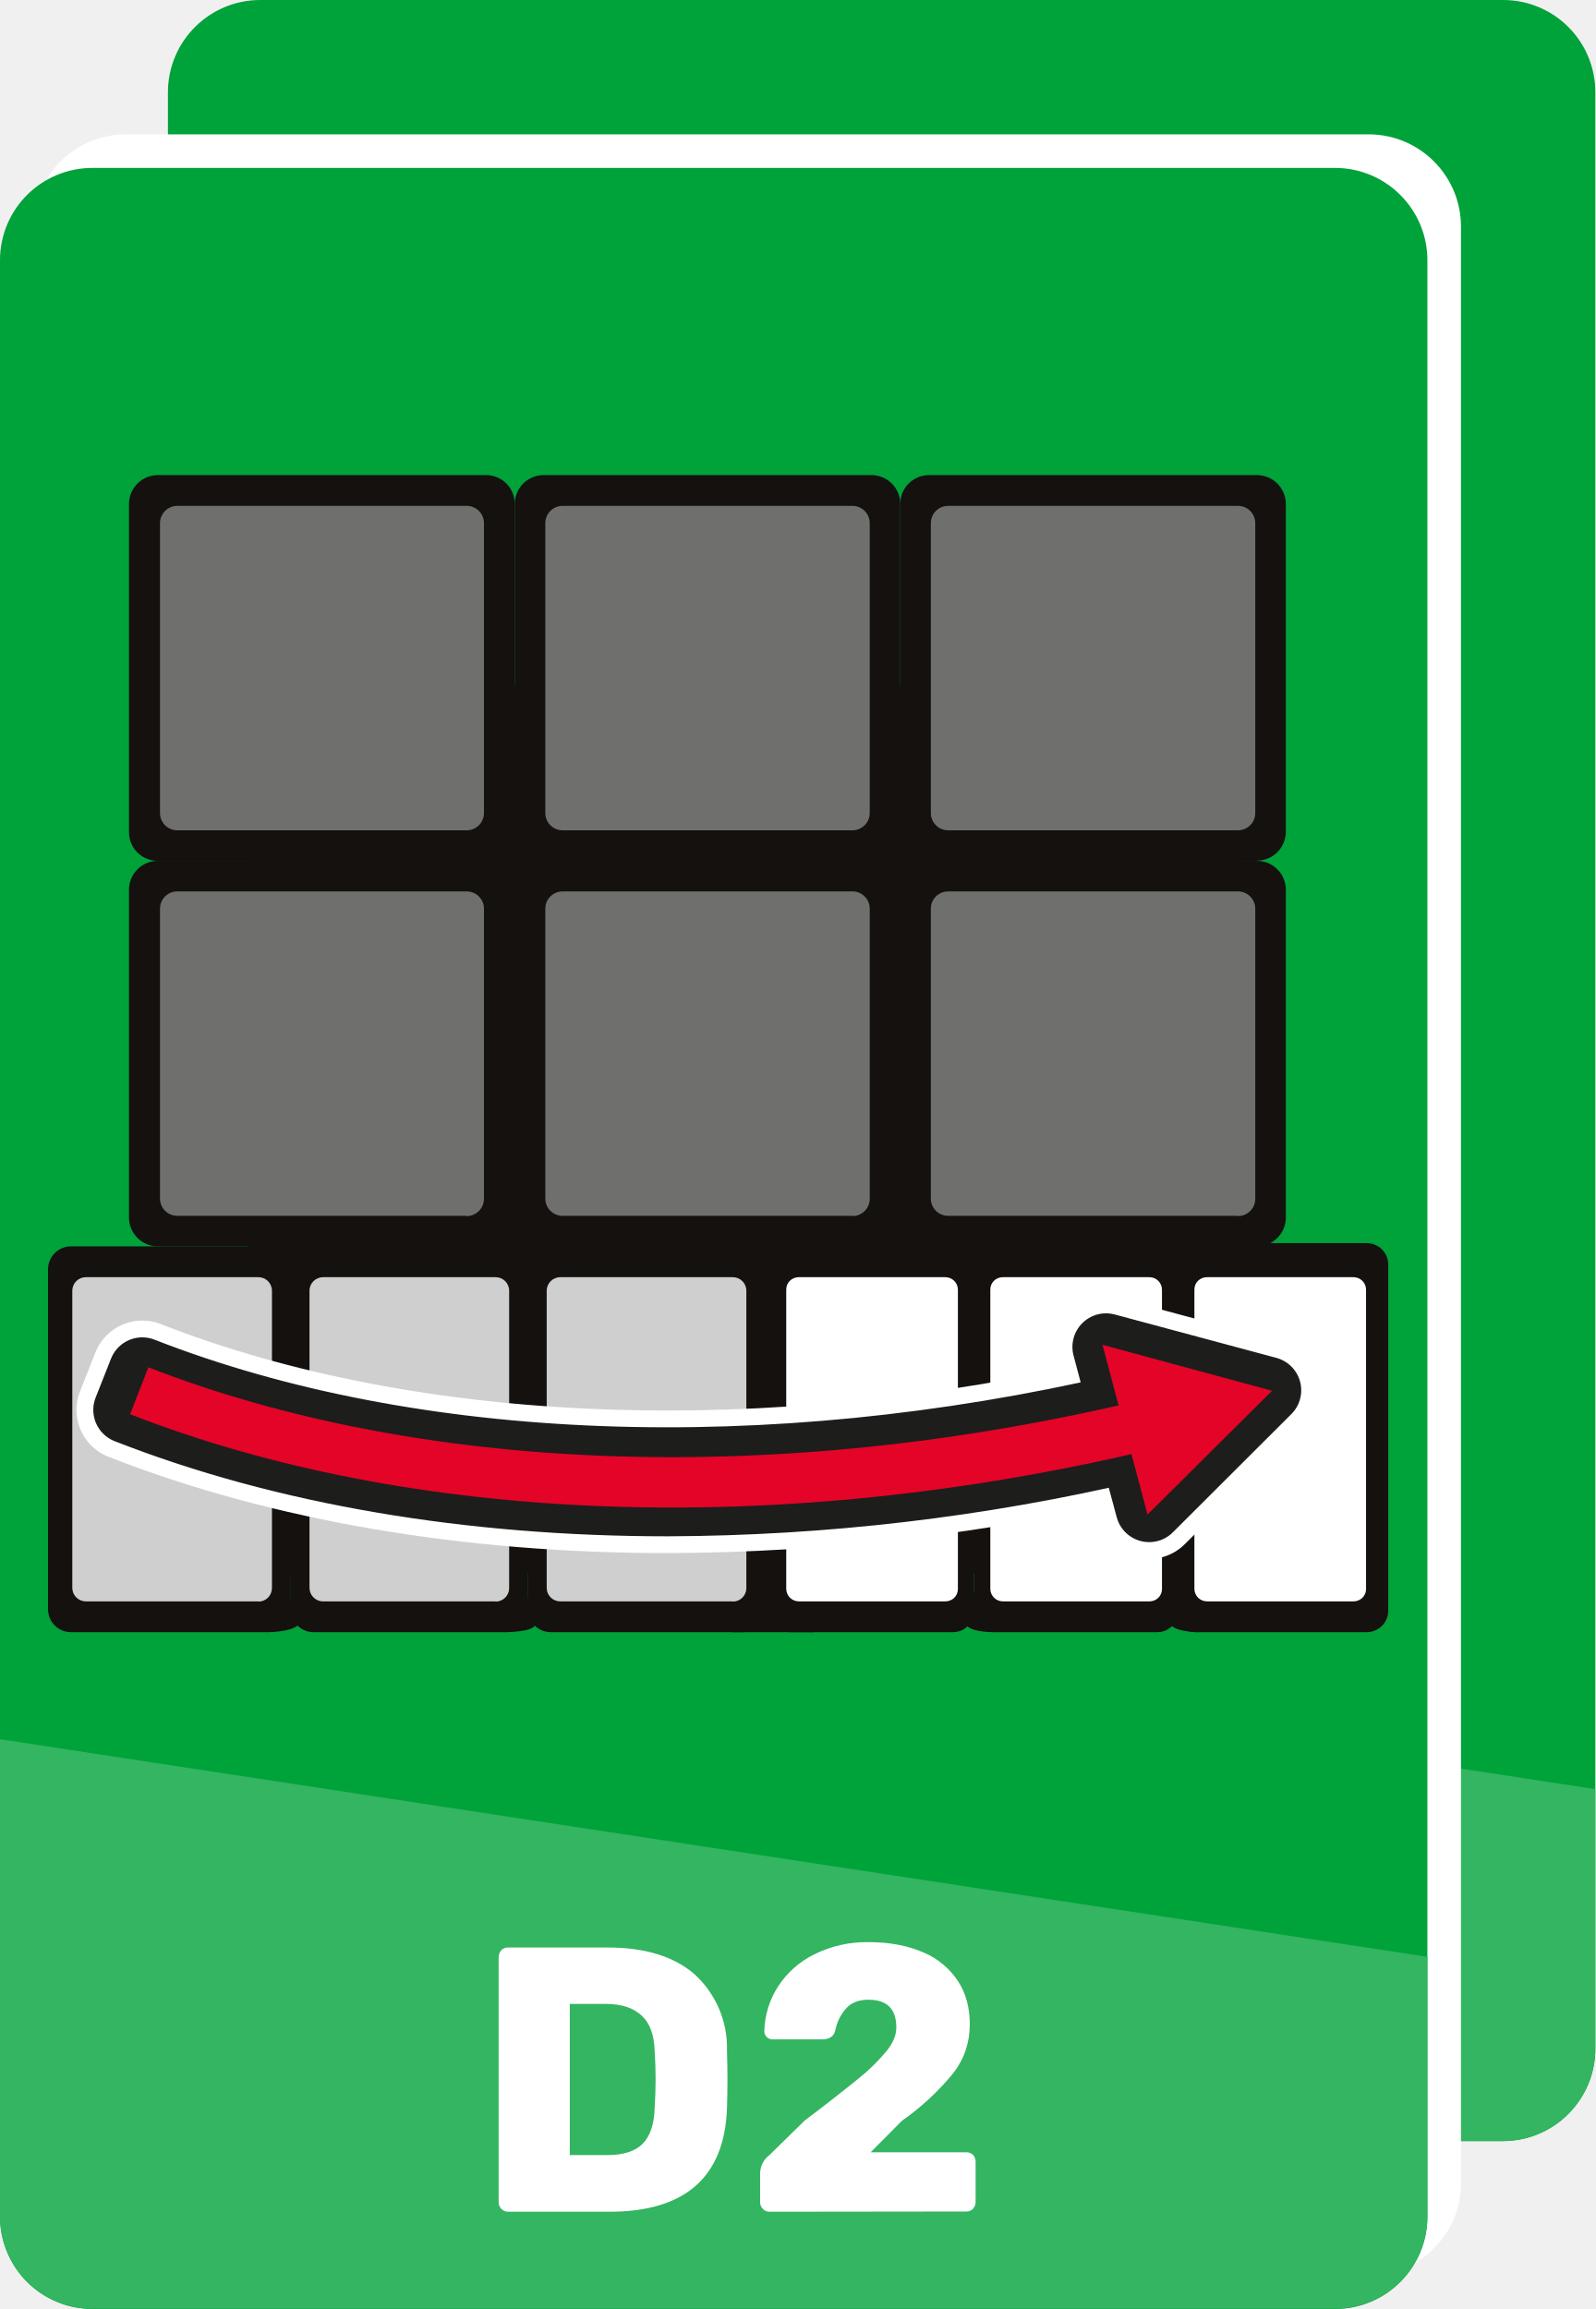
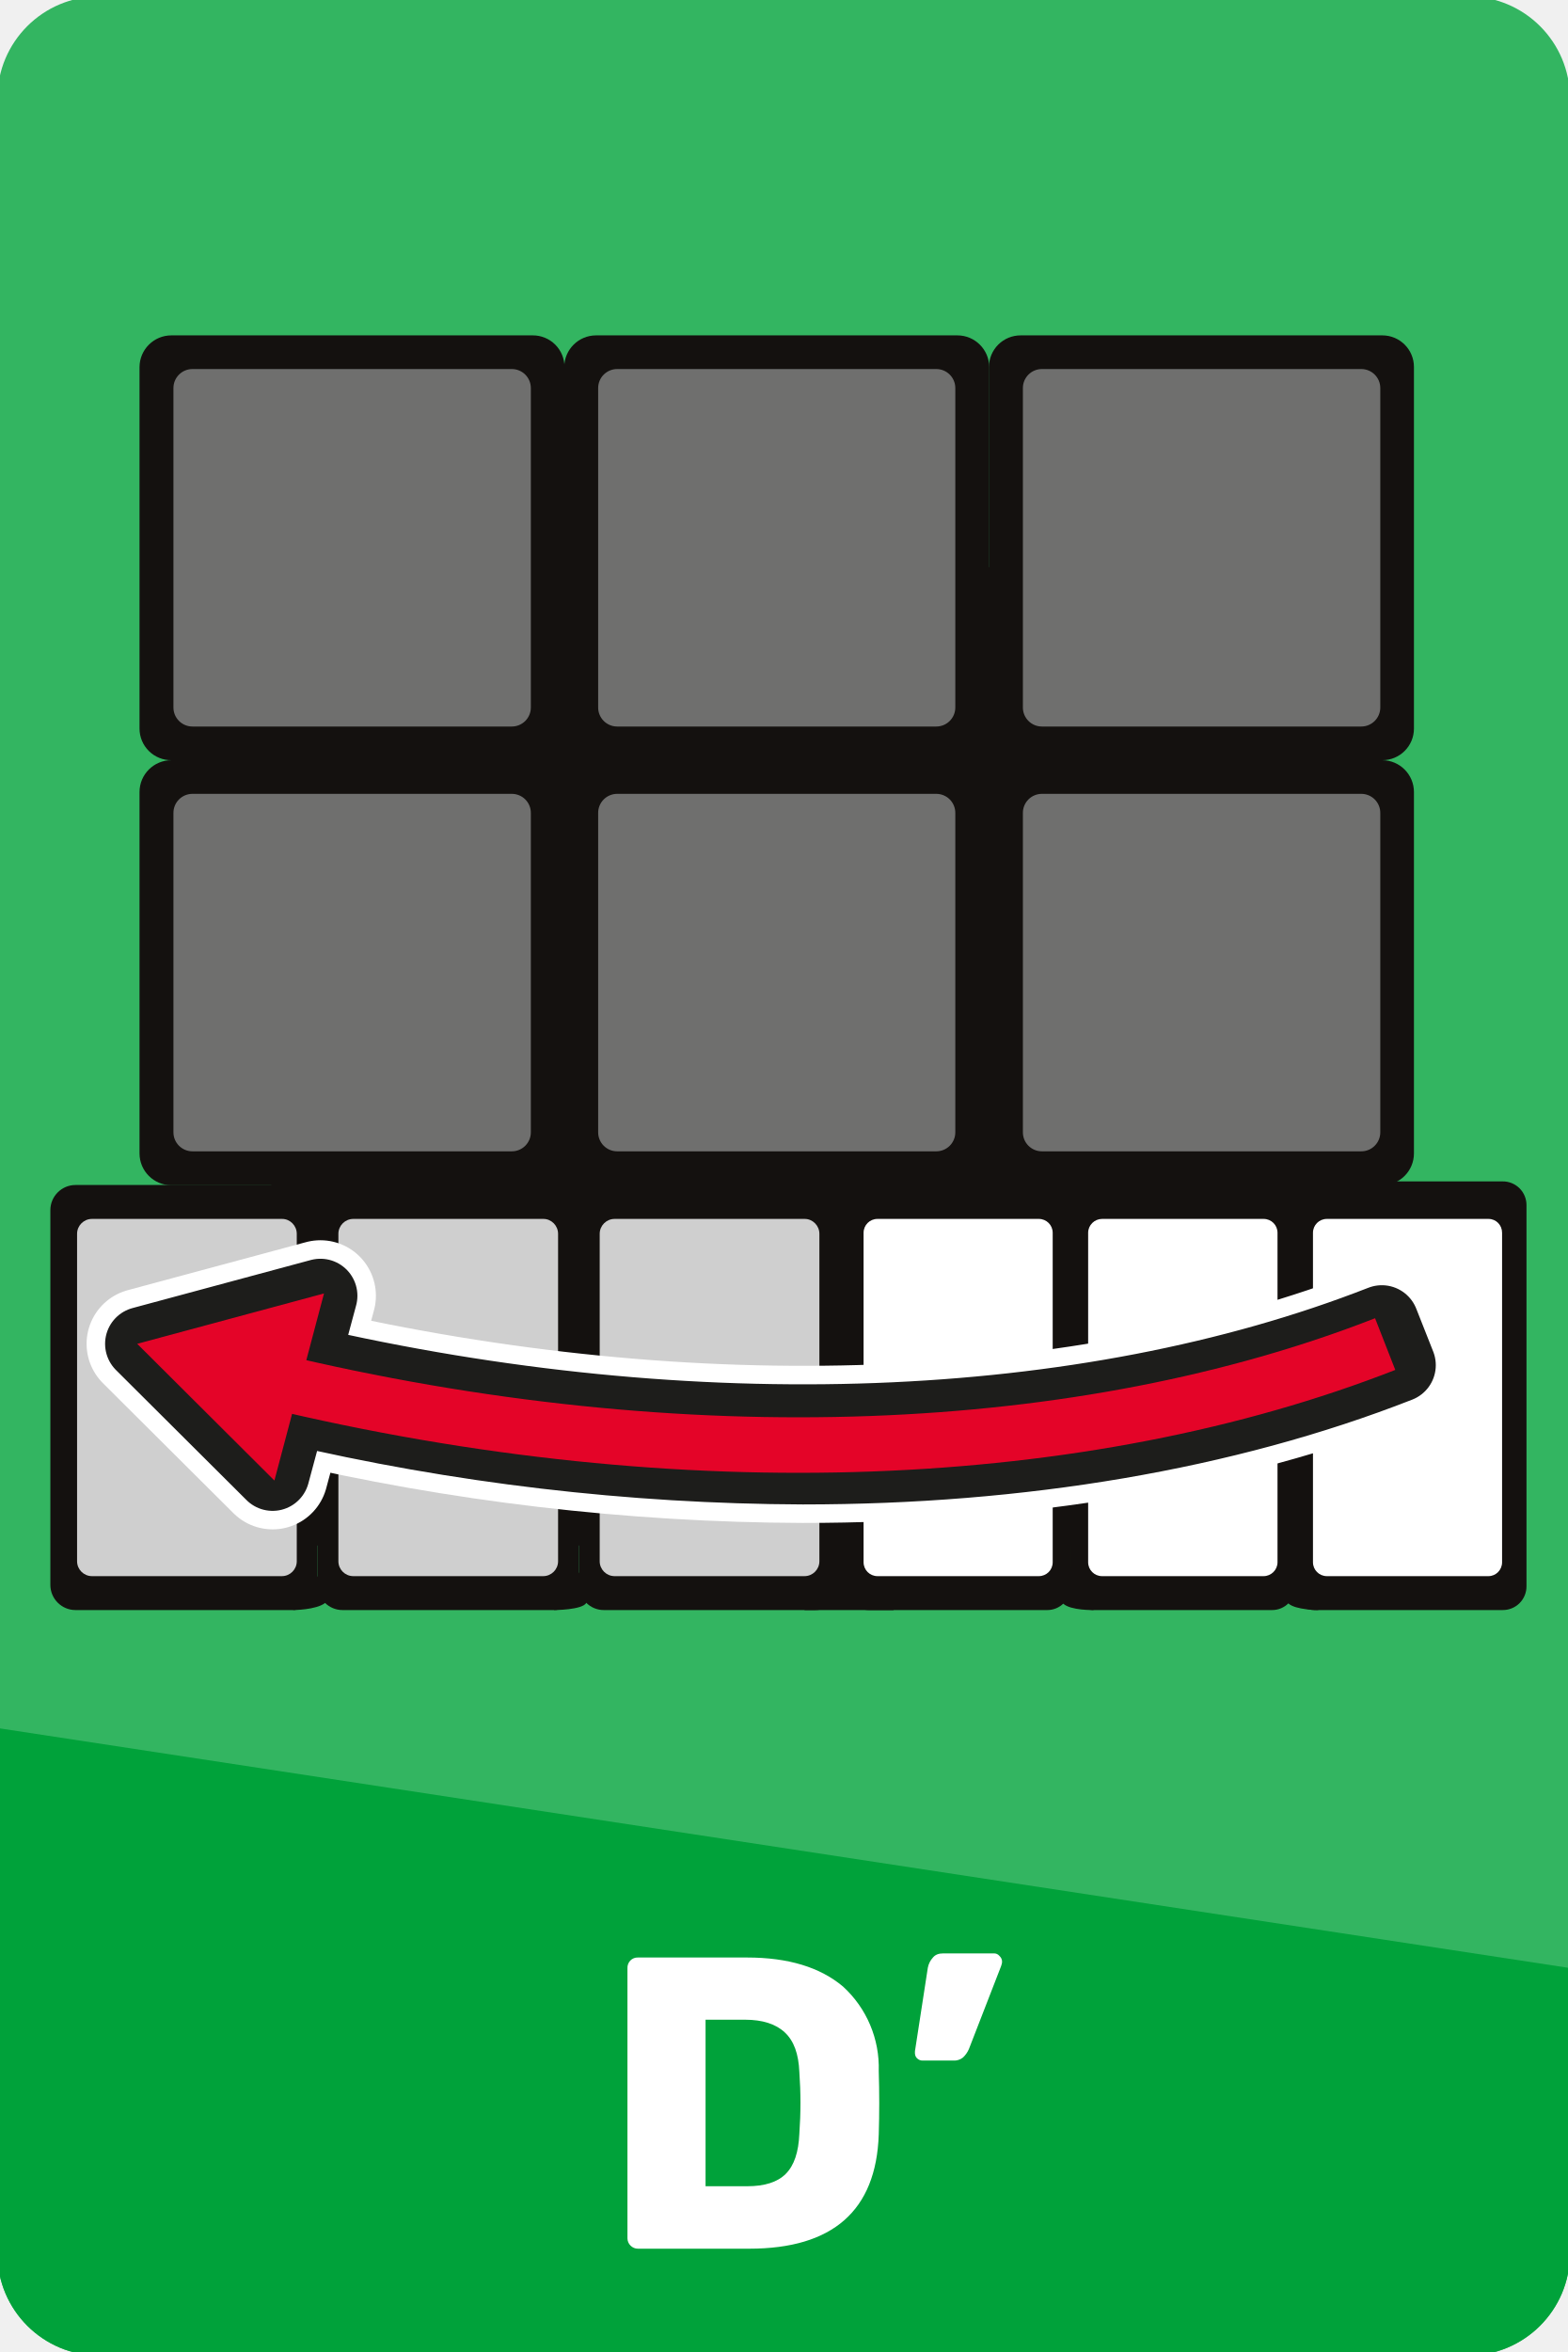
- <svg xmlns="http://www.w3.org/2000/svg" viewBox="0 0 68.4 99">
-   <path fill="#00a23a" d="M64.45 91.8h-53.3a3.96 3.96 0 0 1-3.95-3.96V3.96A3.96 3.96 0 0 1 11.16 0h53.28a3.95 3.95 0 0 1 3.96 3.96v83.88a3.96 3.96 0 0 1-3.95 3.96" />
-   <path fill="#33b561" d="M68.4 76.71v11.11c0 2.2-1.78 3.98-3.97 3.98H11.18a3.97 3.97 0 0 1-3.98-3.98V67.37" />
-   <path fill="#fff" d="M58.69 97.56H5.4a3.96 3.96 0 0 1-3.96-3.96V9.7A3.96 3.96 0 0 1 5.4 5.76h53.29a3.96 3.96 0 0 1 3.95 3.95V93.6a3.96 3.96 0 0 1-3.95 3.96" />
-   <path fill="#00a23a" d="M57.25 99H3.96A3.96 3.96 0 0 1 0 95.03V11.15A3.96 3.96 0 0 1 3.96 7.2h53.29a3.96 3.96 0 0 1 3.95 3.95v83.89A3.96 3.96 0 0 1 57.25 99" />
-   <path fill="#33b561" d="M61.2 83.9v11.12c0 2.2-1.78 3.97-3.97 3.97H3.98A3.97 3.97 0 0 1 0 95.02V74.57" />
-   <path fill="#fff" d="M21.79 94.83a.4.4 0 0 1-.29-.12.4.4 0 0 1-.12-.28V83.92c0-.12.04-.22.11-.3a.39.39 0 0 1 .3-.12h4.26c1.6 0 2.84.38 3.72 1.14a4.27 4.27 0 0 1 1.4 3.28 39.28 39.28 0 0 1 0 2.48c-.11 2.95-1.8 4.43-5.04 4.43Zm4.26-2.43c.67 0 1.18-.16 1.5-.48.33-.33.5-.85.52-1.56a18.74 18.74 0 0 0 0-2.41c-.02-.69-.2-1.2-.56-1.53-.35-.33-.86-.5-1.54-.5h-1.54v6.48Zm6.94 2.43a.38.38 0 0 1-.28-.12.4.4 0 0 1-.12-.28V93.2a1 1 0 0 1 .4-.8l1.51-1.48a82.47 82.47 0 0 0 2.32-1.81 8.13 8.13 0 0 0 1.2-1.18c.28-.35.41-.68.41-1 0-.8-.4-1.19-1.2-1.19-.42 0-.74.13-.96.38a1.98 1.98 0 0 0-.46.95c-.06.24-.25.37-.55.37h-2.14a.35.35 0 0 1-.35-.34 3.7 3.7 0 0 1 .59-1.93 3.9 3.9 0 0 1 1.56-1.38 5.03 5.03 0 0 1 2.32-.52c.9 0 1.68.15 2.35.44a3.32 3.32 0 0 1 1.49 1.24c.34.53.5 1.14.5 1.84 0 .78-.23 1.48-.71 2.1a10.9 10.9 0 0 1-2.2 2.04l-1.34 1.35h4.1c.12 0 .21.04.29.11.07.08.11.18.11.3v1.73c0 .1-.04.2-.11.28a.38.38 0 0 1-.3.12zm0 0" aria-label="D2" />
-   <path fill="#14110f" d="M53.02 29.4H10.66v38.07h42.36z" />
-   <path fill="#14110f" d="M11.49 69.98H3.04a.98.98 0 0 1-.98-.98V54.42a.98.98 0 0 1 .98-.98h8.45a.98.98 0 0 1 .98.98V69a.98.98 0 0 1-.98.98" />
-   <path fill="#cfcfcf" d="M11.08 68.66h-7.4a.58.58 0 0 1-.58-.58V55.34c0-.32.26-.58.58-.58h7.4c.32 0 .58.26.58.58v12.74a.58.58 0 0 1-.58.59" />
-   <path fill="#14110f" d="M21.67 69.98h-8.24a.97.97 0 0 1-.96-.97v-14.6a.97.97 0 0 1 .96-.97h8.24a.97.97 0 0 1 .97.97v14.6a.97.97 0 0 1-.97.97" />
-   <path fill="#cfcfcf" d="M21.25 68.66h-7.4a.58.58 0 0 1-.58-.58V55.34c0-.32.26-.58.59-.58h7.39c.32 0 .58.26.58.58v12.74a.58.58 0 0 1-.58.59" />
-   <path fill="#14110f" d="M20.83 53.44H6.77a1.24 1.24 0 0 1-1.24-1.23V38.14a1.24 1.24 0 0 1 1.24-1.23h14.06a1.24 1.24 0 0 1 1.24 1.23v14.07a1.24 1.24 0 0 1-1.24 1.23" />
-   <path fill="#6f6f6e" d="M20.01 52.13H7.6a.74.74 0 0 1-.74-.74V38.96a.74.74 0 0 1 .74-.74H20a.74.74 0 0 1 .75.74V51.4a.74.74 0 0 1-.75.74" />
-   <path fill="#14110f" d="M37.37 53.44H23.3a1.24 1.24 0 0 1-1.23-1.23V38.14a1.24 1.24 0 0 1 1.23-1.23h14.07a1.24 1.24 0 0 1 1.23 1.23v14.07a1.24 1.24 0 0 1-1.23 1.23" />
-   <path fill="#6f6f6e" d="M36.55 52.13H24.12a.74.74 0 0 1-.74-.74V38.96a.74.74 0 0 1 .74-.74h12.43a.74.74 0 0 1 .74.74V51.4a.74.74 0 0 1-.74.74" />
-   <path fill="#14110f" d="M53.9 53.44H39.83a1.24 1.24 0 0 1-1.23-1.23V38.14a1.23 1.23 0 0 1 1.23-1.23H53.9a1.24 1.24 0 0 1 1.23 1.23v14.07a1.24 1.24 0 0 1-1.23 1.23" />
-   <path fill="#6f6f6e" d="M53.08 52.13H40.65a.74.74 0 0 1-.74-.74V38.96a.74.74 0 0 1 .74-.74h12.43a.74.74 0 0 1 .74.74V51.4a.74.74 0 0 1-.74.74" />
-   <path fill="#14110f" d="M20.83 36.91H6.77a1.23 1.23 0 0 1-1.24-1.23V21.6a1.24 1.24 0 0 1 1.24-1.23h14.06a1.23 1.23 0 0 1 1.24 1.23v14.07a1.23 1.23 0 0 1-1.24 1.23" />
-   <path fill="#6f6f6e" d="M20.01 35.6H7.6a.74.74 0 0 1-.74-.74V22.43a.74.74 0 0 1 .74-.74H20a.74.74 0 0 1 .75.74v12.43a.74.74 0 0 1-.75.74" />
-   <path fill="#14110f" d="M37.37 36.91H23.3a1.24 1.24 0 0 1-1.23-1.23V21.6a1.24 1.24 0 0 1 1.23-1.23h14.07a1.24 1.24 0 0 1 1.23 1.23v14.07a1.24 1.24 0 0 1-1.23 1.23" />
-   <path fill="#6f6f6e" d="M36.55 35.6H24.12a.74.74 0 0 1-.74-.74V22.43a.74.74 0 0 1 .74-.74h12.43a.74.74 0 0 1 .74.74v12.43a.74.74 0 0 1-.74.74" />
-   <path fill="#14110f" d="M53.9 36.91H39.83a1.23 1.23 0 0 1-1.23-1.23V21.6a1.23 1.23 0 0 1 1.23-1.23H53.9a1.24 1.24 0 0 1 1.23 1.23v14.07a1.24 1.24 0 0 1-1.23 1.23" />
-   <path fill="#6f6f6e" d="M53.08 35.6H40.65a.74.74 0 0 1-.74-.74V22.43a.74.74 0 0 1 .74-.74h12.43a.74.74 0 0 1 .74.74v12.43a.74.74 0 0 1-.74.74" />
-   <path fill="#14110f" d="M49.62 69.98h-6.96a.9.9 0 0 1-.9-.9V54.34a.9.9 0 0 1 .9-.9h6.96a.9.9 0 0 1 .9.9v14.74a.9.9 0 0 1-.9.9" />
-   <path fill="#fff" d="M49.28 68.66H43a.54.54 0 0 1-.54-.53V55.29c0-.3.24-.53.54-.53h6.28c.3 0 .54.24.54.54v12.83c0 .3-.24.53-.54.53" />
-   <path fill="#14110f" d="M58.59 69.98h-7.33a.92.92 0 0 1-.93-.93V54.23c0-.51.42-.93.93-.93h7.33a.92.92 0 0 1 .93.93v14.82a.92.92 0 0 1-.93.93" />
-   <path fill="#fff" d="M58.03 68.66h-6.28a.54.54 0 0 1-.54-.53V55.29c0-.3.24-.53.54-.53h6.28c.3 0 .54.24.54.54v12.83c0 .3-.24.53-.54.53" />
-   <path fill="#14110f" d="M11.5 69.98s.91 0 1.26-.28c.35-.27-.3-1.04-.3-1.04Zm10.17 0s1.1 0 1.26-.28c.15-.27-.3-1.19-.3-1.19Zm9.74 0h3.48l-2.09-3.43Zm11.25 0s-.89.02-1.18-.25c-.3-.26.29-1.46.29-1.46zm8.75 0s-.88 0-1.16-.26c-.28-.25 0-1.06 0-1.06z" />
-   <path fill="#14110f" d="M31.84 69.98H23.6a.97.97 0 0 1-.96-.97v-14.6a.97.97 0 0 1 .96-.97h8.24a.97.97 0 0 1 .96.97v14.6a.97.97 0 0 1-.96.97" />
-   <path fill="#cfcfcf" d="M31.42 68.66h-7.4a.58.58 0 0 1-.58-.58V55.34c0-.32.26-.58.59-.58h7.39c.32 0 .58.26.58.58v12.74a.58.58 0 0 1-.58.59" />
-   <path fill="#14110f" d="M40.87 69.98H33.9a.9.9 0 0 1-.9-.9V54.34a.9.9 0 0 1 .9-.9h6.96a.9.9 0 0 1 .9.9v14.74a.9.9 0 0 1-.9.9" />
-   <path fill="#fff" d="M40.53 68.66h-6.28a.54.54 0 0 1-.54-.53V55.29c0-.3.24-.53.54-.53h6.28c.3 0 .54.24.54.54v12.83c0 .3-.24.53-.54.53" />
-   <path fill="none" stroke="#fff" stroke-linecap="round" stroke-linejoin="round" stroke-miterlimit="10" stroke-width="4.32" d="m5.44 60.45.66-1.67c11.58 4.53 26.84 5.09 42.01 1.57l-.69-2.6 6.93 1.86-5.08 5.07-.7-2.6a88.54 88.54 0 0 1-19.94 2.35c-8.46 0-16.43-1.33-23.19-3.98Z" />
-   <path fill="none" stroke="#1d1d1b" stroke-linecap="round" stroke-linejoin="round" stroke-miterlimit="10" stroke-width="2.88" d="m5.44 60.45.66-1.67c11.58 4.53 26.84 5.09 42.01 1.57l-.69-2.6 6.93 1.86-5.08 5.07-.7-2.6a88.54 88.54 0 0 1-19.94 2.35c-8.46 0-16.43-1.33-23.19-3.98Z" />
-   <path fill="none" stroke="#e40428" stroke-miterlimit="10" stroke-width="2.16" d="M5.97 59.63c11.68 4.56 27.23 5.3 43.34 1.42" />
-   <path fill="#e40428" d="m49.2 64.94 5.34-5.31-7.27-1.97z" />
+ <svg xmlns="http://www.w3.org/2000/svg" viewBox="0 0 61.02 91.52">
+   <path fill="#33b561" d="M57.14 91.66H3.86A3.96 3.96 0 0 1-.1 87.71V3.82A3.96 3.96 0 0 1 3.86-.14h53.28a3.96 3.96 0 0 1 3.96 3.96v83.89a3.96 3.96 0 0 1-3.96 3.95" />
+   <path fill="#00a23a" d="M61.1 76.58v11.11c0 2.2-1.78 3.97-3.98 3.97H3.87A3.97 3.97 0 0 1-.1 87.7V67.24" />
+   <path fill="#fff" d="M24.82 87.5a.4.4 0 0 1-.28-.12.4.4 0 0 1-.12-.28V76.59a.4.4 0 0 1 .11-.3.39.39 0 0 1 .3-.12h4.25c1.6 0 2.84.38 3.73 1.13a4.27 4.27 0 0 1 1.39 3.29 39.28 39.28 0 0 1 0 2.47c-.1 2.96-1.79 4.44-5.04 4.44zm4.26-2.43c.68 0 1.18-.16 1.5-.48.33-.33.5-.85.53-1.56a16.85 16.85 0 0 0 0-2.41c-.03-.7-.21-1.2-.56-1.53-.35-.33-.87-.5-1.55-.5h-1.54v6.48Zm6.84-4.89a.3.3 0 0 1-.24-.1c-.06-.06-.08-.15-.07-.27l.5-3.24a.8.8 0 0 1 .2-.4c.09-.11.22-.16.4-.16h1.98c.08 0 .15.03.21.1.06.06.1.13.1.22 0 .06-.02.12-.04.18l-1.25 3.22a1 1 0 0 1-.23.33.55.55 0 0 1-.38.12zm0 0" aria-label="D’" />
+   <path fill="#14110f" d="M52.91 22.07H10.56v38.07H52.9z" />
+   <path fill="#14110f" d="M11.38 62.65H2.94a.98.98 0 0 1-.98-.98V47.09a.98.98 0 0 1 .98-.98h8.44a.98.98 0 0 1 .98.98v14.58a.98.98 0 0 1-.98.98" />
+   <path fill="#cfcfcf" d="M10.97 61.33H3.58a.58.58 0 0 1-.58-.58V48.01c0-.32.26-.58.58-.58h7.4c.31 0 .57.26.57.58v12.75a.58.58 0 0 1-.58.57" />
+   <path fill="#14110f" d="M21.56 62.65h-8.23a.97.97 0 0 1-.97-.97v-14.6a.97.97 0 0 1 .97-.96h8.23a.97.97 0 0 1 .97.96v14.6a.97.97 0 0 1-.97.97" />
+   <path fill="#cfcfcf" d="M21.14 61.33h-7.4a.58.58 0 0 1-.57-.58V48.01c0-.32.26-.58.58-.58h7.4c.31 0 .57.26.57.58v12.75a.58.58 0 0 1-.58.57" />
+   <path fill="#14110f" d="M20.73 46.12H6.67a1.24 1.24 0 0 1-1.24-1.24V30.82a1.24 1.24 0 0 1 1.24-1.24h14.06a1.24 1.24 0 0 1 1.24 1.24v14.06a1.24 1.24 0 0 1-1.24 1.24" />
+   <path fill="#6f6f6e" d="M19.9 44.8H7.49a.74.74 0 0 1-.74-.74V31.64a.74.74 0 0 1 .74-.75h12.43a.74.74 0 0 1 .74.75v12.42a.74.74 0 0 1-.74.74" />
+   <path fill="#14110f" d="M37.26 46.12H23.2a1.24 1.24 0 0 1-1.24-1.24V30.82a1.24 1.24 0 0 1 1.24-1.24h14.06a1.24 1.24 0 0 1 1.24 1.24v14.06a1.24 1.24 0 0 1-1.24 1.24" />
+   <path fill="#6f6f6e" d="M36.44 44.8H24.02a.74.74 0 0 1-.74-.74V31.64a.74.74 0 0 1 .74-.75h12.42a.74.74 0 0 1 .74.75v12.42a.74.74 0 0 1-.74.74" />
+   <path fill="#14110f" d="M53.8 46.12H39.73a1.24 1.24 0 0 1-1.24-1.24V30.82a1.23 1.23 0 0 1 1.24-1.24H53.8a1.24 1.24 0 0 1 1.23 1.24v14.06a1.24 1.24 0 0 1-1.23 1.24" />
+   <path fill="#6f6f6e" d="M52.98 44.8H40.55a.74.74 0 0 1-.74-.74V31.64a.74.74 0 0 1 .74-.75h12.43a.74.74 0 0 1 .74.75v12.42a.74.74 0 0 1-.74.74" />
+   <path fill="#14110f" d="M20.73 29.58H6.67a1.23 1.23 0 0 1-1.24-1.23V14.28a1.24 1.24 0 0 1 1.24-1.23h14.06a1.23 1.23 0 0 1 1.24 1.23v14.07a1.23 1.23 0 0 1-1.24 1.23" />
+   <path fill="#6f6f6e" d="M19.9 28.27H7.49a.74.74 0 0 1-.74-.74V15.1a.74.74 0 0 1 .74-.74h12.43a.74.74 0 0 1 .74.74v12.43a.74.74 0 0 1-.74.74" />
+   <path fill="#14110f" d="M37.26 29.58H23.2a1.24 1.24 0 0 1-1.24-1.23V14.28a1.24 1.24 0 0 1 1.24-1.23h14.06a1.24 1.24 0 0 1 1.24 1.23v14.07a1.24 1.24 0 0 1-1.24 1.23" />
+   <path fill="#6f6f6e" d="M36.44 28.27H24.02a.74.74 0 0 1-.74-.74V15.1a.74.74 0 0 1 .74-.74h12.42a.74.74 0 0 1 .74.74v12.43a.74.74 0 0 1-.74.74" />
+   <path fill="#14110f" d="M53.8 29.58H39.73a1.23 1.23 0 0 1-1.24-1.23V14.28a1.23 1.23 0 0 1 1.24-1.23H53.8a1.23 1.23 0 0 1 1.23 1.23v14.07a1.23 1.23 0 0 1-1.23 1.23" />
+   <path fill="#6f6f6e" d="M52.98 28.27H40.55a.74.74 0 0 1-.74-.74V15.1a.74.74 0 0 1 .74-.74h12.43a.74.74 0 0 1 .74.74v12.43a.74.74 0 0 1-.74.74" />
+   <path fill="#14110f" d="M49.51 62.65h-6.95a.9.9 0 0 1-.9-.9V47.01a.9.9 0 0 1 .9-.9h6.95a.9.9 0 0 1 .9.9v14.74a.9.9 0 0 1-.9.9" />
+   <path fill="#fff" d="M49.18 61.33h-6.29a.54.54 0 0 1-.54-.54V47.97c0-.3.25-.54.54-.54h6.29c.3 0 .54.24.54.54v12.82c0 .3-.25.54-.54.54" />
+   <path fill="#14110f" d="M58.49 62.65h-7.34a.92.92 0 0 1-.92-.93V46.9c0-.51.41-.93.92-.93h7.33a.92.92 0 0 1 .93.93v14.82a.92.92 0 0 1-.93.93" />
+   <path fill="#fff" d="M57.93 61.33h-6.29a.54.54 0 0 1-.54-.54V47.97c0-.3.24-.54.54-.54h6.29c.3 0 .53.24.53.54v12.82c0 .3-.24.54-.53.54" />
+   <path fill="#14110f" d="M11.4 62.65s.9 0 1.26-.28c.35-.27-.3-1.04-.3-1.04Zm10.16 0s1.1 0 1.26-.28c.16-.27-.29-1.19-.29-1.19Zm9.75 0h3.47l-2.08-3.42Zm11.25 0s-.89.02-1.18-.25c-.3-.26.28-1.46.28-1.46zm8.75 0s-.89 0-1.17-.26c-.28-.25 0-1.06 0-1.06z" />
+   <path fill="#14110f" d="M31.73 62.65H23.5a.97.97 0 0 1-.97-.97v-14.6a.97.97 0 0 1 .97-.96h8.23a.97.97 0 0 1 .97.96v14.6a.97.97 0 0 1-.97.97" />
+   <path fill="#cfcfcf" d="M31.31 61.33h-7.4a.58.58 0 0 1-.57-.58V48.01c0-.32.26-.58.58-.58h7.4c.31 0 .57.26.57.58v12.75a.58.58 0 0 1-.58.57" />
+   <path fill="#14110f" d="M40.76 62.65h-6.95a.9.9 0 0 1-.9-.9V47.01a.9.9 0 0 1 .9-.9h6.95a.9.9 0 0 1 .9.9v14.74a.9.9 0 0 1-.9.9" />
+   <path fill="#fff" d="M40.43 61.33h-6.28a.54.54 0 0 1-.54-.54V47.97c0-.3.24-.54.54-.54h6.28c.3 0 .54.24.54.54v12.82c0 .3-.24.54-.54.54" />
+   <path fill="none" stroke="#fff" stroke-linecap="round" stroke-linejoin="round" stroke-miterlimit="10" stroke-width="4.32" d="m54.44 53.12-.66-1.67c-11.58 4.53-26.83 5.09-42.01 1.57l.7-2.6-6.94 1.87 5.08 5.06.7-2.6a88.56 88.56 0 0 0 19.94 2.35c8.46 0 16.43-1.33 23.19-3.98z" />
+   <path fill="none" stroke="#1d1d1b" stroke-linecap="round" stroke-linejoin="round" stroke-miterlimit="10" stroke-width="2.88" d="m54.44 53.12-.66-1.67c-11.58 4.53-26.83 5.09-42.01 1.57l.7-2.6-6.94 1.87 5.08 5.06.7-2.6a88.56 88.56 0 0 0 19.94 2.35c8.46 0 16.43-1.33 23.19-3.98z" />
+   <path fill="none" stroke="#e40428" stroke-miterlimit="10" stroke-width="2.16" d="M53.91 52.3c-11.68 4.57-27.23 5.3-43.34 1.42" />
+   <path fill="#e40428" d="m12.61 50.33-7.27 1.96 5.34 5.32Z" />
</svg>
